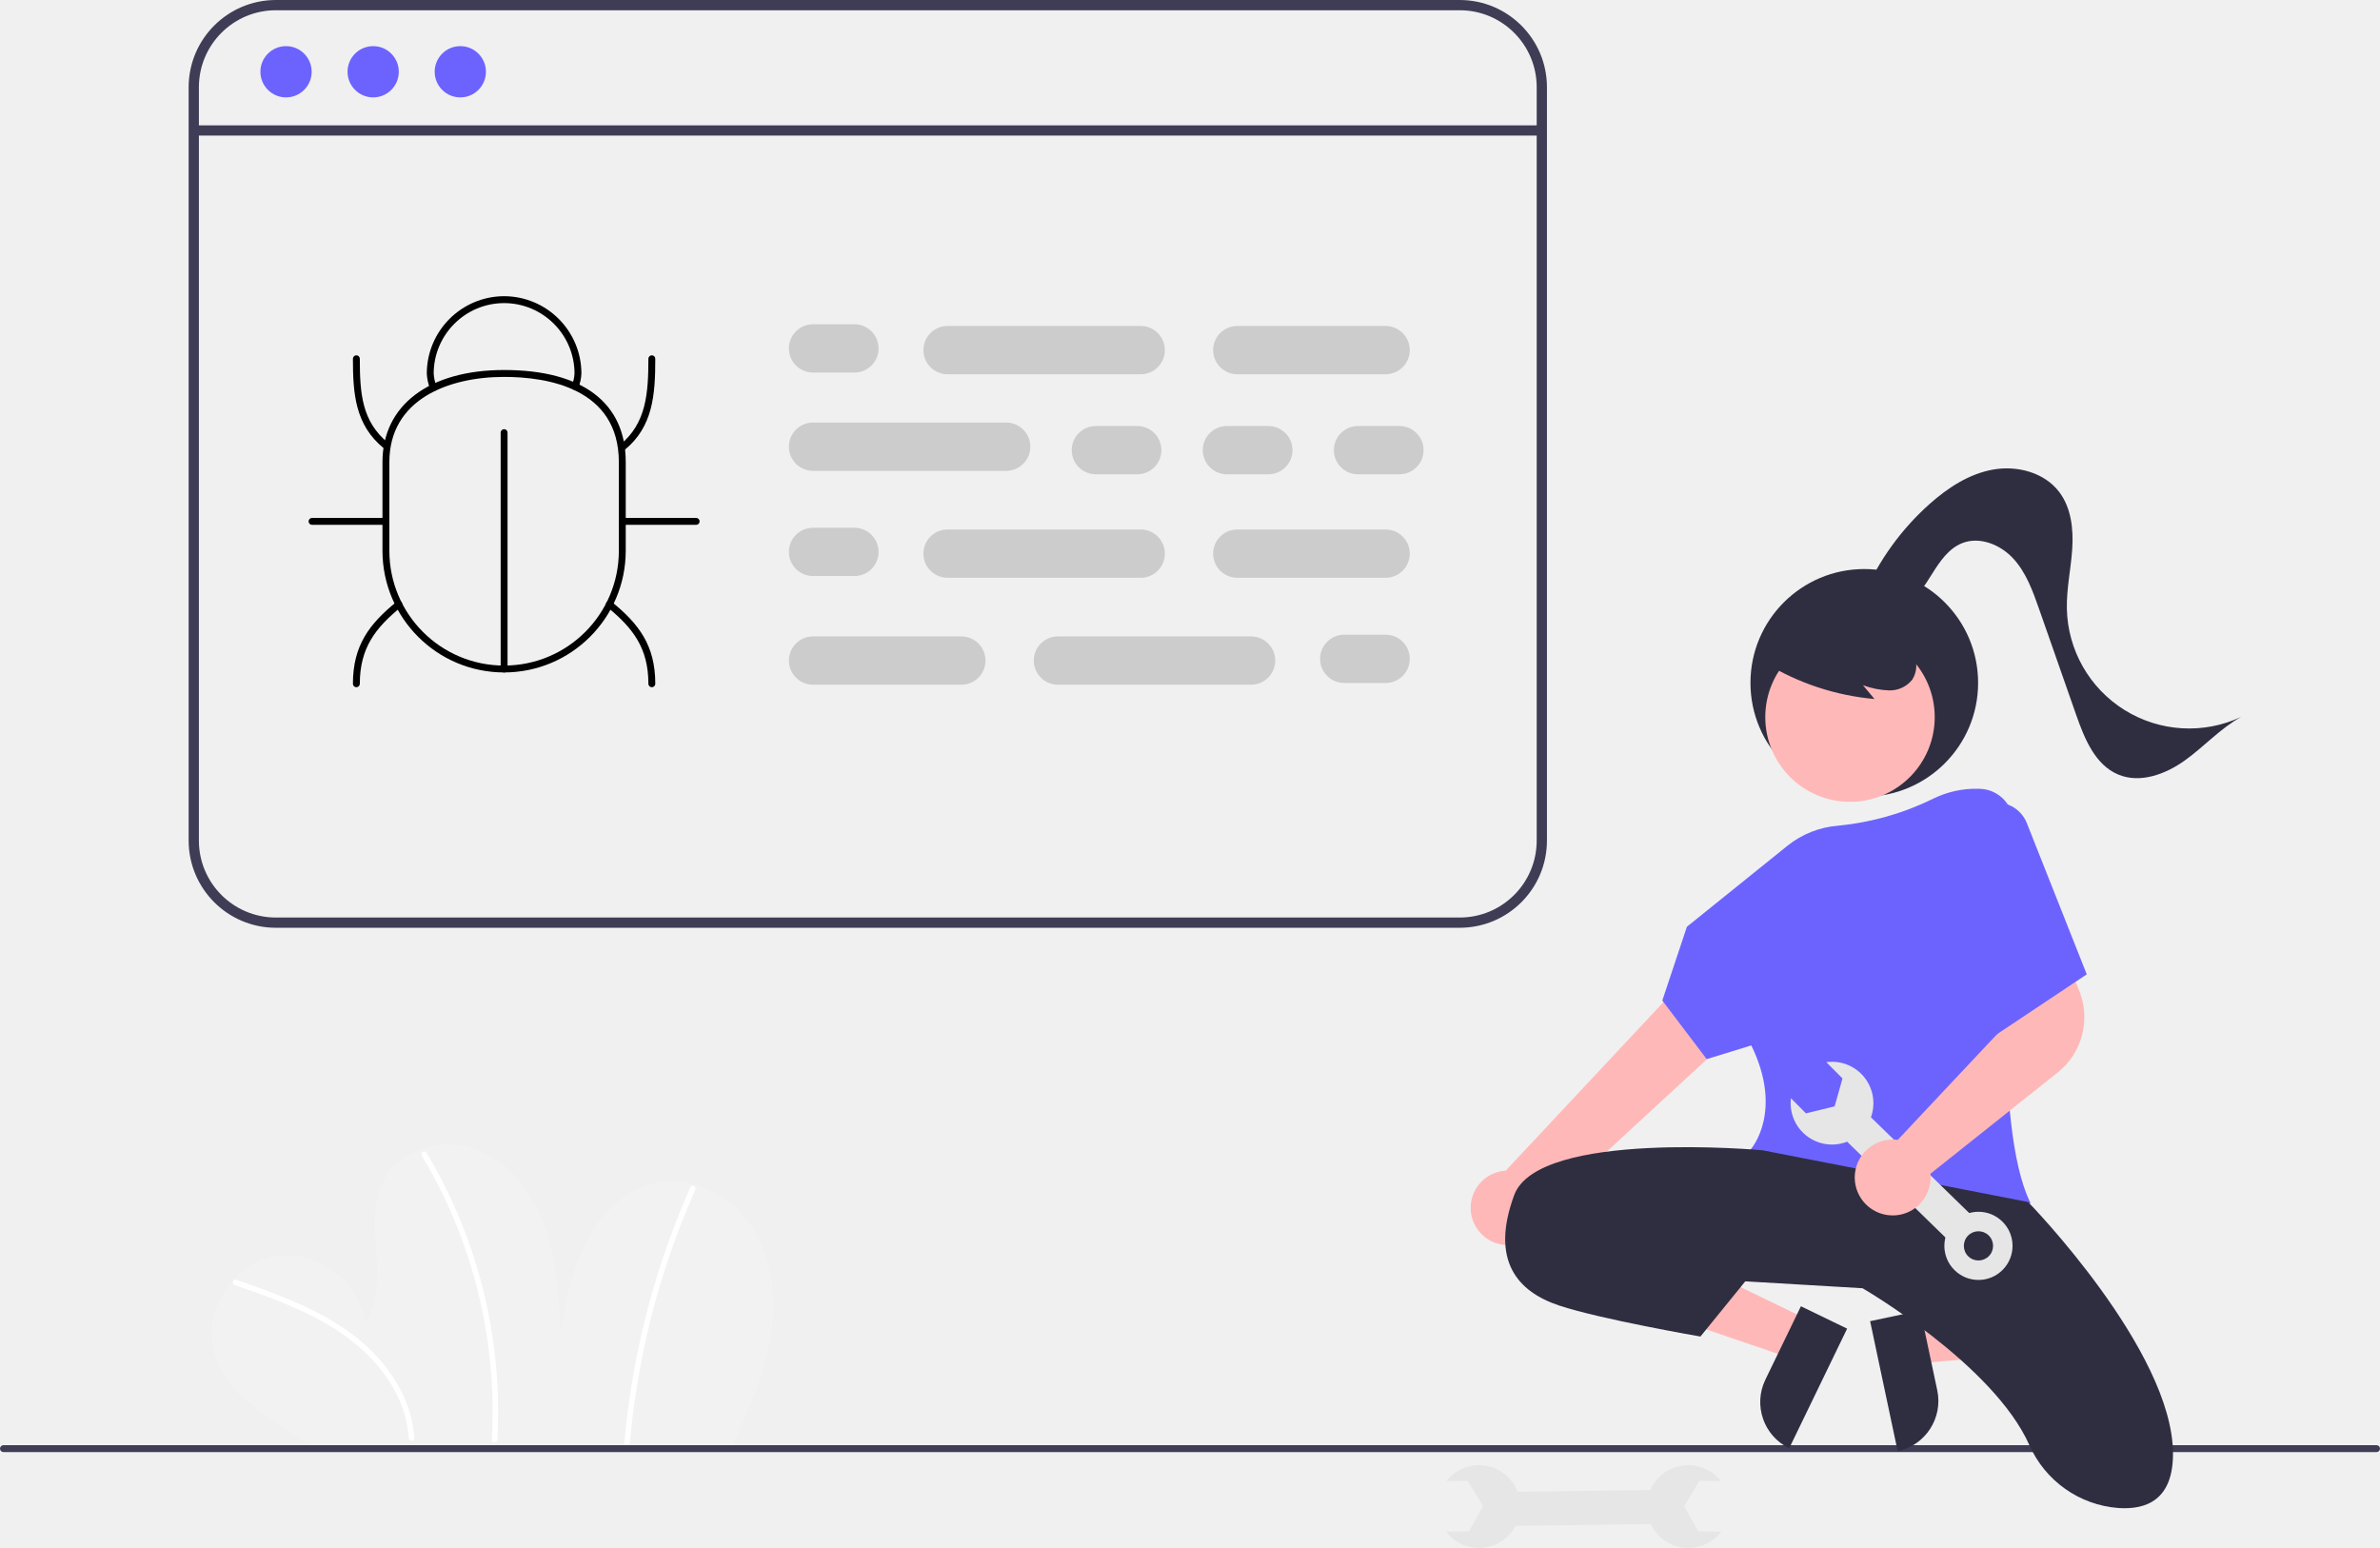
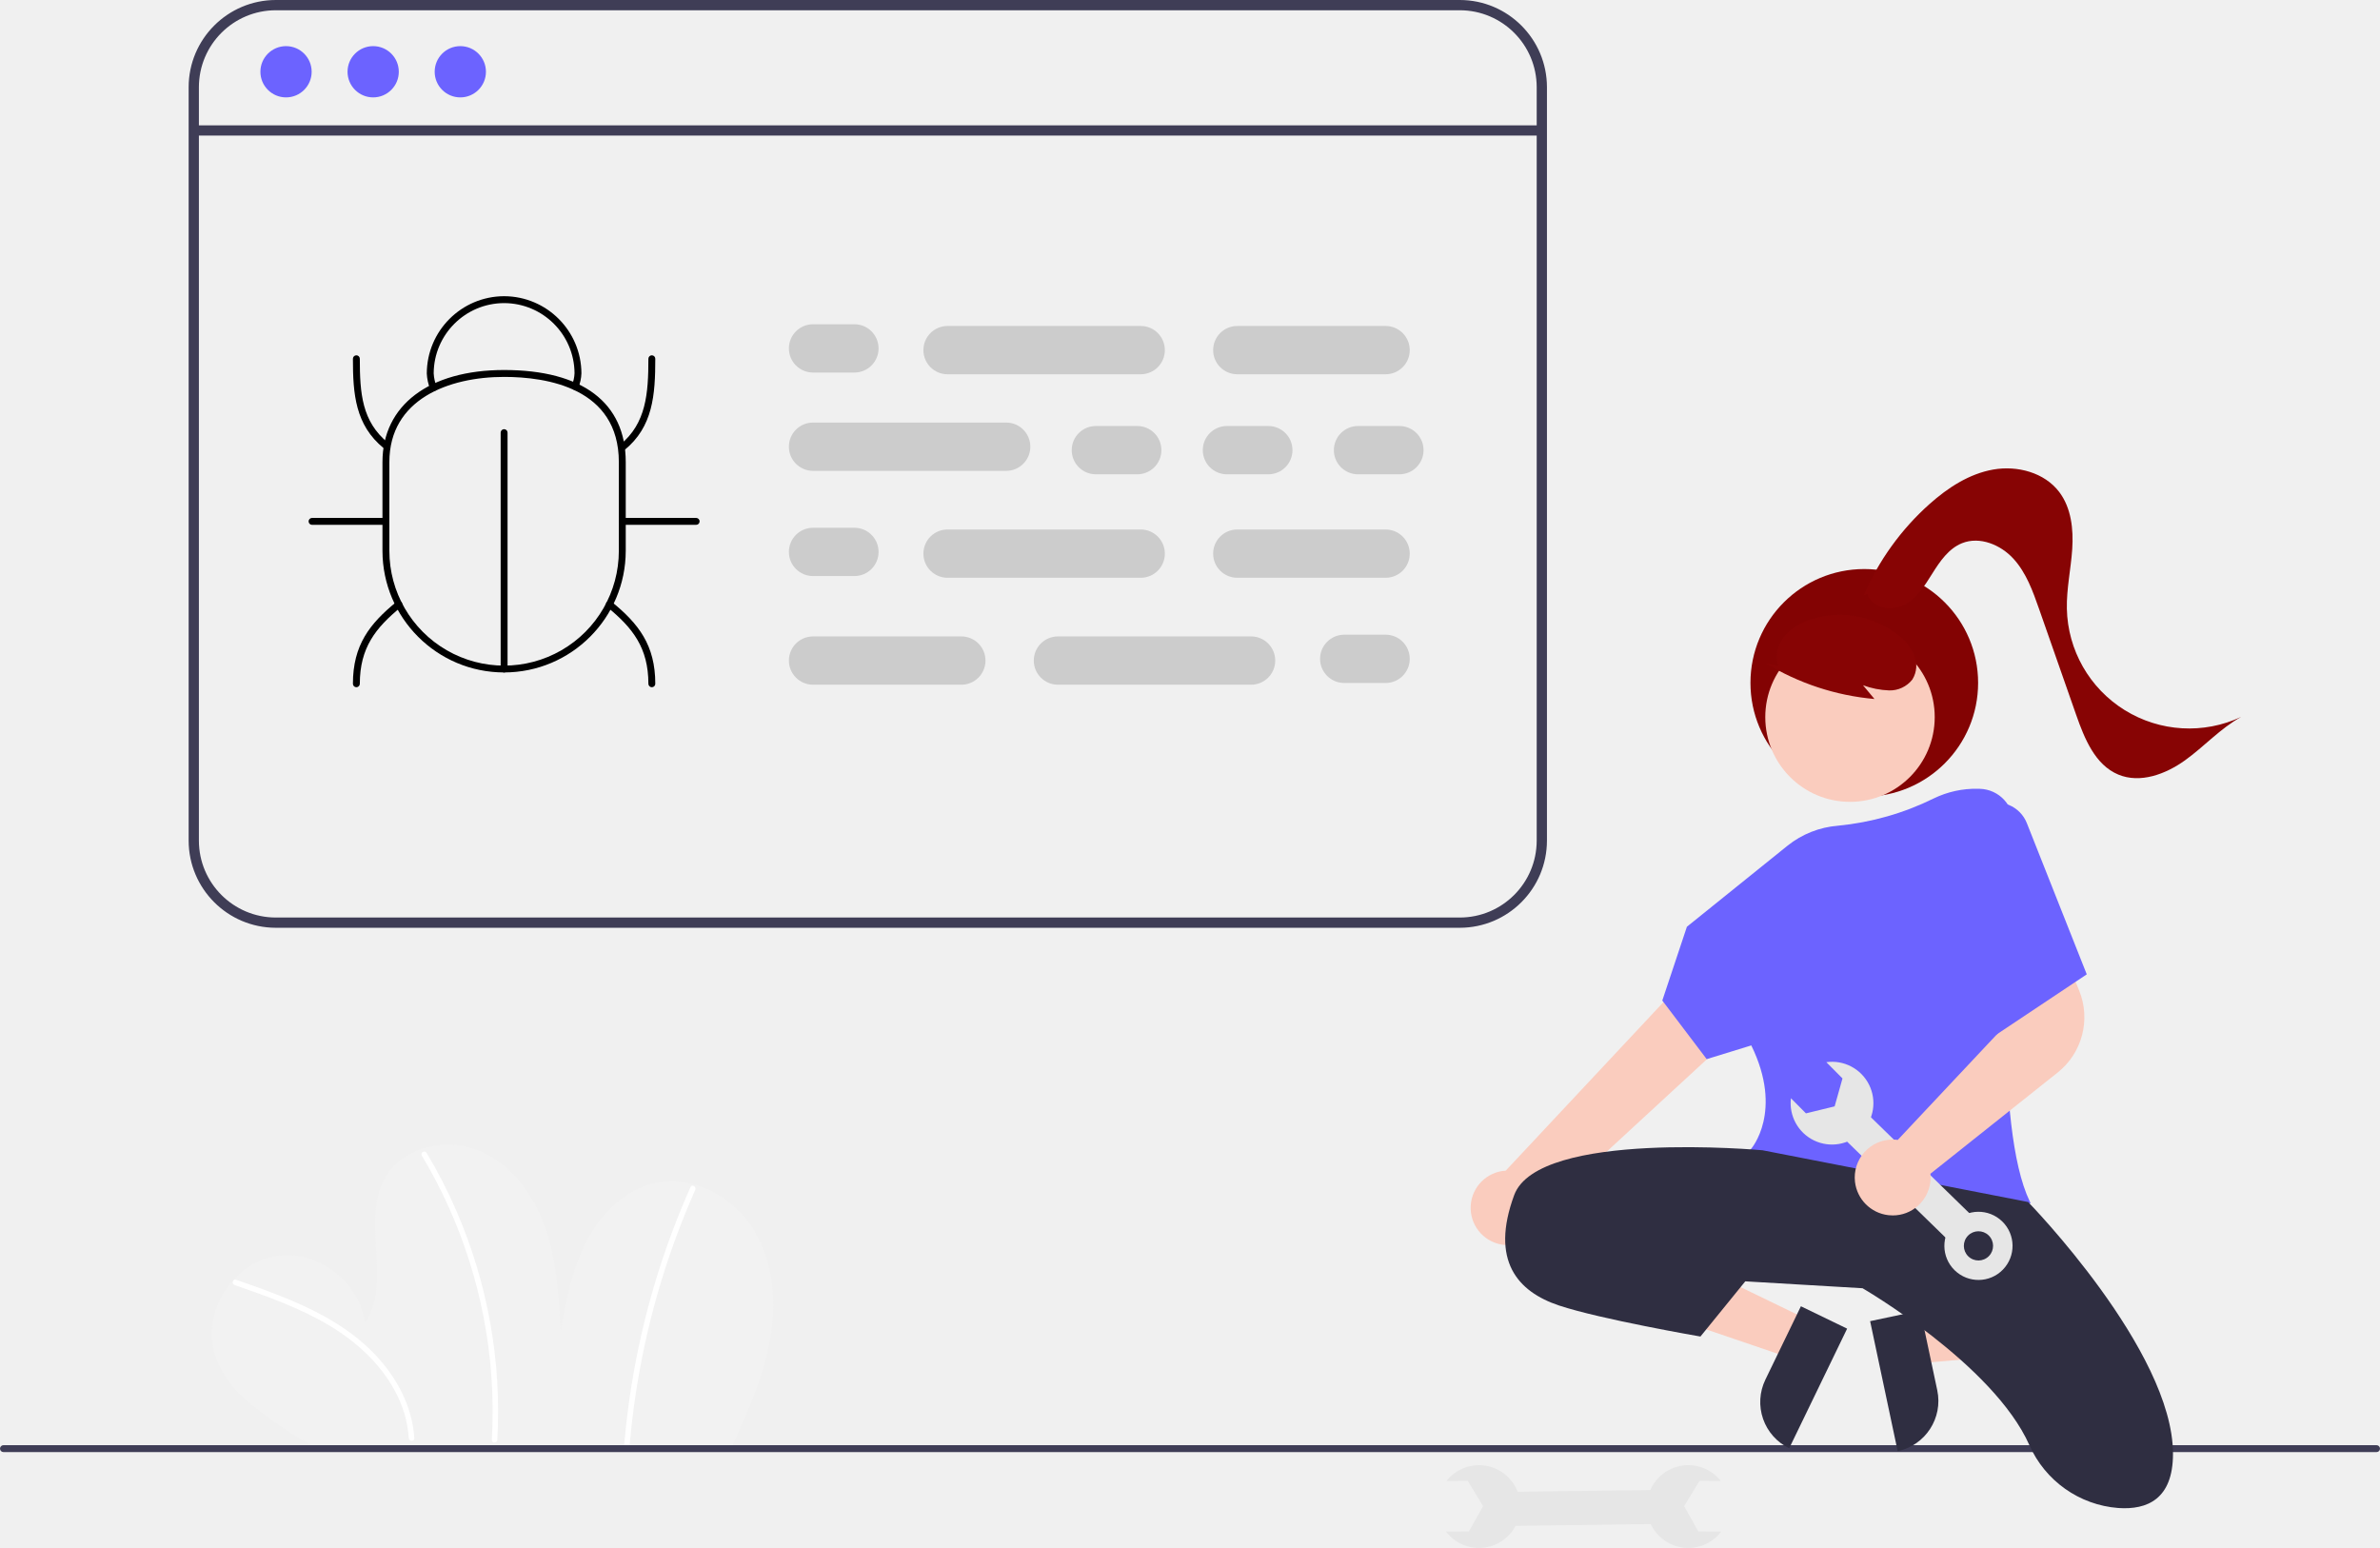
- <svg xmlns="http://www.w3.org/2000/svg" data-name="Layer 1" width="690" height="448.759" viewBox="0 0 690 448.759">
-   <path d="M466.813,645.731c4.668-10.084,9.333-20.317,11.359-31.242s1.176-22.783-4.627-32.259-17.228-15.902-28.132-13.76c-8.955,1.759-16.146,8.813-20.357,16.91S419.158,602.61,417.52,611.588c-.529-10.2-1.09-20.564-4.478-30.2s-10.06-18.615-19.569-22.343-21.879-.796-26.891,8.103c-7.061,12.538,2.302,30.125-5.817,42.006-1.393-11.917-13.855-21.332-25.699-19.416s-20.701,14.781-18.265,26.529c1.45,6.99,6.219,12.936,11.922,17.232s12.334,9.274,18.895,12.09Z" transform="translate(-255 -225.6204)" fill="#f2f2f2" />
-   <path d="M323.02,598.158c9.408,3.289,18.903,6.614,27.492,11.756,7.698,4.608,14.553,10.812,18.882,18.757a33.356,33.356,0,0,1,4.126,13.859c.063,1.018,1.655,1.025,1.592,0-.557-9.061-4.972-17.353-11.087-23.911-6.704-7.19-15.392-12.1-24.361-15.91-5.318-2.259-10.769-4.179-16.221-6.085-.969-.339-1.385,1.198-.423,1.535Z" transform="translate(-255 -225.6204)" fill="#fff" />
-   <path d="M377.287,560.625a143.383,143.383,0,0,1,13.791,30.616,145.117,145.117,0,0,1,6.361,32.968,143.305,143.305,0,0,1,.152,18.837c-.059,1.023,1.533,1.02,1.592,0a145.194,145.194,0,0,0-2.04-33.82,146.926,146.926,0,0,0-9.769-32.44,143.25,143.25,0,0,0-8.712-16.963.796.796,0,0,0-1.374.803Z" transform="translate(-255 -225.6204)" fill="#fff" />
-   <path d="M455.188,569.767a232.044,232.044,0,0,0-17.116,57.578q-1.342,8.365-2.078,16.812c-.089,1.02,1.503,1.014,1.592,0a231.209,231.209,0,0,1,12.738-58.025q2.834-7.892,6.239-15.562c.412-.928-.959-1.739-1.374-.803Z" transform="translate(-255 -225.6204)" fill="#fff" />
-   <rect x="709.176" y="639.478" width="9.882" height="46.588" transform="translate(1112.595 -285.4804) rotate(89.25872)" fill="#e6e6e6" />
-   <path d="M754.027,669.616l-6.653-.019-4.112-7.337,4.445-7.312,6.181.018a11.999,11.999,0,1,0,.139,14.651Z" transform="translate(-255 -225.6204)" fill="#e6e6e6" />
-   <path d="M674.208,669.616l6.653-.019,4.112-7.337-4.445-7.312-6.181.018a11.999,11.999,0,1,1-.139,14.651Z" transform="translate(-255 -225.6204)" fill="#e6e6e6" />
-   <path d="M944,646.59H256a1,1,0,0,1,0-2H944a1,1,0,0,1,0,2Z" transform="translate(-255 -225.6204)" fill="#3f3d56" />
-   <circle cx="540.486" cy="197.969" r="33" fill="#2f2e41" />
-   <polygon points="553.859 383.226 556.401 395.219 603.871 391.124 600.12 373.423 553.859 383.226" fill="#ffb8b8" />
-   <path d="M789.188,618.497h38.531a0,0,0,0,1,0,0v14.887a0,0,0,0,1,0,0H804.075a14.887,14.887,0,0,1-14.887-14.887v0A0,0,0,0,1,789.188,618.497Z" transform="translate(108.7105 1320.973) rotate(-101.9647)" fill="#2f2e41" />
-   <polygon points="524.12 382.586 518.777 393.621 473.673 378.264 481.559 361.979 524.12 382.586" fill="#ffb8b8" />
-   <path d="M771.037,617.456h23.644a0,0,0,0,1,0,0v14.887a0,0,0,0,1,0,0H756.151a0,0,0,0,1,0,0v0A14.887,14.887,0,0,1,771.037,617.456Z" transform="translate(-379.9408 824.8682) rotate(-64.16458)" fill="#2f2e41" />
-   <path d="M690.259,586.414a10.743,10.743,0,0,0,12.709-10.48l74.374-68.571-18.47-14.305-67.337,71.943a10.801,10.801,0,0,0-1.275,21.413Z" transform="translate(-255 -225.6204)" fill="#ffb8b8" />
-   <circle cx="536.344" cy="207.898" r="24.561" fill="#ffb8b8" />
-   <path d="M813.386,577.893c-17.229 0-37.978-3.628-50.779-18.477l-.288-.334.297-.328c.097-.107,9.514-10.869.111-30.061L749.799,532.67,736.929,515.681l7.13-21.389,29.177-23.504a26.751,26.751,0,0,1,14.611-5.789,80.211,80.211,0,0,0,27.785-7.913,27.906,27.906,0,0,1,12.8-2.798l.574.016a9.95,9.95,0,0,1,9.641,10.708c-1.979,25.63-5.472,87.543,4.792,108.861l.265.551-.592.15A136.113,136.113,0,0,1,813.386,577.893Z" transform="translate(-255 -225.6204)" fill="#6c63ff" />
-   <path d="M765.986,559.09s-65-6-72,13,1,28,13,32,41,9,41,9l13-16,34,2s37.885,21.973,48.36,45.474A30.762,30.762,0,0,0,869.123,662.802c8.398.584,15.863-2.587,15.863-15.712,0-30-42-73-42-73Z" transform="translate(-255 -225.6204)" fill="#2f2e41" />
-   <path d="M716.486,588.59s17-5,44,8" transform="translate(-255 -225.6204)" fill="#2f2e41" />
-   <path d="M766.843,417.855a73.041,73.041,0,0,0,31.599,10.412l-3.331-3.991a24.477,24.477,0,0,0,7.561,1.501,8.281,8.281,0,0,0,6.75-3.159,7.702,7.702,0,0,0,.516-7.115,14.589,14.589,0,0,0-4.589-5.739,27.323,27.323,0,0,0-25.431-4.545,16.33,16.33,0,0,0-7.595,4.872,9.236,9.236,0,0,0-1.863,8.561" transform="translate(-255 -225.6204)" fill="#2f2e41" />
-   <path d="M795.309,398.224A75.485,75.485,0,0,1,814.446,371.703c5.292-4.703,11.472-8.743,18.446-9.963s14.833.87,19.111,6.511c3.498,4.613,4.152,10.793,3.767,16.569s-1.676,11.497-1.553,17.284a35.468,35.468,0,0,0,50.527,31.351c-6.022,3.329-10.714,8.598-16.305,12.608s-12.963,6.76-19.312,4.11c-6.718-2.804-9.8-10.419-12.206-17.29L846.189,402.244c-1.824-5.209-3.739-10.572-7.462-14.645s-9.765-6.557-14.889-4.509c-3.884,1.552-6.413,5.258-8.63,8.804s-4.557,7.32-8.304,9.179-9.298.715-10.523-3.285" transform="translate(-255 -225.6204)" fill="#2f2e41" />
-   <rect x="802.919" y="543.314" width="9.882" height="46.588" transform="translate(-416.7474 524.1384) rotate(-45.74128)" fill="#e6e6e6" />
-   <path d="M821.51,579.909a9.882,9.882,0,1,0,13.975-.181A9.882,9.882,0,0,0,821.51,579.909Zm10.111,9.853a4.235,4.235,0,1,1-.077-5.989A4.235,4.235,0,0,1,831.621,589.762Z" transform="translate(-255 -225.6204)" fill="#e6e6e6" />
-   <path d="M784.48,533.549l4.69,4.718-2.28,8.096-8.314,2.028-4.358-4.383a11.999,11.999,0,1,0,10.262-10.458Z" transform="translate(-255 -225.6204)" fill="#e6e6e6" />
-   <path d="M803.736,577.979a11.579,11.579,0,0,1-1.268-.07,11.023,11.023,0,0,1-9.68-9.681,11.003,11.003,0,0,1,10.931-12.25,10.625,10.625,0,0,1,1.466.109L838.763,520.342l-3.505-11.685,17.605-7.892,4.934,12.06a20.49,20.49,0,0,1-6.177,23.672l-36.961,29.401a10.259,10.259,0,0,1,.06,1.079,11.018,11.018,0,0,1-3.664,8.197A10.872,10.872,0,0,1,803.736,577.979Z" transform="translate(-255 -225.6204)" fill="#ffb8b8" />
-   <path d="M829.986,459.09h0a9.453,9.453,0,0,1,12.628,5.156l17.372,43.844-27,18Z" transform="translate(-255 -225.6204)" fill="#6c63ff" />
-   <path d="M703.486,469.327V250.883a25.298,25.298,0,0,0-25.262-25.262H334.954a25.298,25.298,0,0,0-25.262,25.262V469.327a25.298,25.298,0,0,0,25.262,25.262H678.224A25.298,25.298,0,0,0,703.486,469.327ZM334.954,491.618a22.317,22.317,0,0,1-22.29-22.29V250.883a22.317,22.317,0,0,1,22.29-22.29H678.224a22.317,22.317,0,0,1,22.29,22.29V469.327a22.317,22.317,0,0,1-22.29,22.29Z" transform="translate(-255 -225.6204)" fill="#3f3d56" />
-   <path d="M700.514,264.924H312.664a1.486,1.486,0,1,1,0-2.972H700.514a1.486,1.486,0,0,1,0,2.972Z" transform="translate(-255 -225.6204)" fill="#3f3d56" />
-   <circle cx="82.926" cy="20.804" r="7.43" fill="#6c63ff" />
-   <circle cx="108.188" cy="20.804" r="7.43" fill="#6c63ff" />
-   <circle cx="133.451" cy="20.804" r="7.43" fill="#6c63ff" />
-   <path d="M443.979,424.852a1.0 1,0,0,1-1-1c0-10.427-4.571-16.242-11.945-22.247a1.0 1,0,1,1,1.263-1.551c7.83,6.375,12.683,12.58,12.683,23.798A1.0 1,0,0,1,443.979,424.852Z" transform="translate(-255 -225.6204)" />
-   <path d="M358.317,424.852a1.0 1,0,0,1-1-1c0-11.218,4.853-17.423,12.683-23.798a1.0 1,0,1,1,1.263,1.551c-7.375,6.005-11.945,11.821-11.945,22.247A1.0 1,0,0,1,358.317,424.852Z" transform="translate(-255 -225.6204)" />
-   <path d="M435.413,356.322a1,1,0,0,1-.632-1.775c7.581-6.171,8.197-14.938,8.197-24.923a1,1,0,0,1,2,0c0,10.505-.672,19.748-8.935,26.474A.994.994,0,0,1,435.413,356.322Z" transform="translate(-255 -225.6204)" />
-   <path d="M366.882,355.787a.994.994,0,0,1-.631-.225c-8.263-6.727-8.935-15.727-8.935-25.939a1,1,0,0,1,2,0c0,10.037.604,18.206,8.198,24.388a1,1,0,0,1-.632,1.775Z" transform="translate(-255 -225.6204)" />
-   <path d="M456.828,377.772H435.413a1,1,0,0,1,0-2h21.416a1,1,0,1,1,0,2Z" transform="translate(-255 -225.6204)" />
-   <path d="M366.883,377.772H345.467a1,1,0,0,1,0-2H366.883a1,1,0,0,1,0,2Z" transform="translate(-255 -225.6204)" />
-   <path d="M401.148,420.569a1.0 1,0,0,1-1-1V351.039a1,1,0,0,1,2,0v68.53A1.0 1,0,0,1,401.148,420.569Z" transform="translate(-255 -225.6204)" />
-   <path d="M401.148,420.569A35.305,35.305,0,0,1,365.883,385.304V359.586c0-16.468,13.513-26.699,35.265-26.699,22.741,0,35.265,9.482,35.265,26.699v25.717A35.305,35.305,0,0,1,401.148,420.569Zm0-85.681c-16.081,0-33.265,6.488-33.265,24.699v25.717a33.265,33.265,0,1,0,66.53,0V359.586C434.413,338.097,413.571,334.888,401.148,334.888Z" transform="translate(-255 -225.6204)" />
-   <path d="M380.651,339.062a1,1,0,0,1-.929-.63,14.088,14.088,0,0,1-.988-4.532A22.476,22.476,0,0,1,401.089,311.491h.115a22.467,22.467,0,0,1,22.359,22.357,12.227,12.227,0,0,1-.91,4.211,1,1,0,0,1-1.85-.761,10.195,10.195,0,0,0,.761-3.487,20.454,20.454,0,0,0-20.363-20.32h-.11a20.461,20.461,0,0,0-20.359,20.362,12.076,12.076,0,0,0,.847,3.838,1.001,1.001,0,0,1-.928,1.371Z" transform="translate(-255 -225.6204)" />
-   <path d="M502.71,333.623h-12a7,7,0,0,1,0-14h12a7,7,0,0,1,0,14Z" transform="translate(-255 -225.6204)" fill="#ccc" />
-   <path d="M584.71,363.123h-12a7,7,0,0,1,0-14h12a7,7,0,0,1,0,14Z" transform="translate(-255 -225.6204)" fill="#ccc" />
-   <path d="M622.71,363.123h-12a7,7,0,0,1,0-14h12a7,7,0,0,1,0,14Z" transform="translate(-255 -225.6204)" fill="#ccc" />
-   <path d="M660.71,363.123h-12a7,7,0,0,1,0-14h12a7,7,0,0,1,0,14Z" transform="translate(-255 -225.6204)" fill="#ccc" />
-   <path d="M585.71,334.123h-56a7,7,0,0,1,0-14h56a7,7,0,0,1,0,14Z" transform="translate(-255 -225.6204)" fill="#ccc" />
-   <path d="M546.71,362.123h-56a7,7,0,0,1,0-14h56a7,7,0,0,1,0,14Z" transform="translate(-255 -225.6204)" fill="#ccc" />
-   <path d="M656.71,334.123h-43a7,7,0,0,1,0-14h43a7,7,0,0,1,0,14Z" transform="translate(-255 -225.6204)" fill="#ccc" />
-   <path d="M502.71,392.623h-12a7,7,0,0,1,0-14h12a7,7,0,0,1,0,14Z" transform="translate(-255 -225.6204)" fill="#ccc" />
-   <path d="M585.71,393.123h-56a7,7,0,0,1,0-14h56a7,7,0,0,1,0,14Z" transform="translate(-255 -225.6204)" fill="#ccc" />
-   <path d="M656.71,393.123h-43a7,7,0,0,1,0-14h43a7,7,0,0,1,0,14Z" transform="translate(-255 -225.6204)" fill="#ccc" />
-   <path d="M637.71,416.623a7.008,7.008,0,0,1,7-7h12a7,7,0,0,1,0,14h-12A7.008,7.008,0,0,1,637.71,416.623Z" transform="translate(-255 -225.6204)" fill="#ccc" />
-   <path d="M554.71,417.123a7.008,7.008,0,0,1,7-7h56a7,7,0,0,1,0,14h-56A7.008,7.008,0,0,1,554.71,417.123Z" transform="translate(-255 -225.6204)" fill="#ccc" />
-   <path d="M483.71,417.123a7.008,7.008,0,0,1,7-7h43a7,7,0,0,1,0,14h-43A7.008,7.008,0,0,1,483.71,417.123Z" transform="translate(-255 -225.6204)" fill="#ccc" />
+ <svg xmlns="http://www.w3.org/2000/svg" id="eUcKxjANh0n1" viewBox="0 0 690 448.759" shape-rendering="geometricPrecision" text-rendering="geometricPrecision">
+   <path d="M466.813,645.731c4.668-10.084,9.333-20.317,11.359-31.242s1.176-22.783-4.627-32.259-17.228-15.902-28.132-13.76c-8.955,1.759-16.146,8.813-20.357,16.91s-5.9,17.23-7.537,26.209c-.529-10.2-1.09-20.564-4.478-30.2s-10.06-18.615-19.569-22.343-21.879-.796-26.891,8.103c-7.061,12.538,2.302,30.125-5.817,42.006-1.393-11.917-13.855-21.332-25.699-19.416s-20.701,14.781-18.265,26.529c1.45,6.99,6.219,12.936,11.922,17.232s12.334,9.274,18.895,12.09Z" transform="translate(-255-225.62)" fill="#f2f2f2" />
+   <path d="M323.02,598.158c9.408,3.289,18.903,6.614,27.492,11.756c7.698,4.608,14.553,10.812,18.882,18.757c2.372,4.262,3.78,8.993,4.126,13.859.063,1.018,1.655,1.025,1.592,0-.557-9.061-4.972-17.353-11.087-23.911-6.704-7.19-15.392-12.1-24.361-15.91-5.318-2.259-10.769-4.179-16.221-6.085-.969-.339-1.385,1.198-.423,1.535Z" transform="translate(-255-225.62)" fill="#fff" />
+   <path d="M377.287,560.625c5.78,9.63,10.409,19.905,13.791,30.616c3.389,10.706,5.523,21.77,6.361,32.968.464,6.269.514,12.561.152,18.837-.059,1.023,1.533,1.02,1.592,0c.642-11.314-.043-22.665-2.04-33.82-1.995-11.154-5.273-22.04-9.769-32.44-2.524-5.842-5.434-11.509-8.712-16.963-.229-.363-.705-.479-1.075-.262s-.503.688-.299,1.066Z" transform="translate(-255-225.62)" fill="#fff" />
+   <path d="M455.188,569.767c-8.176,18.37-13.93,37.725-17.116,57.578q-1.342,8.365-2.078,16.812c-.089,1.02,1.503,1.014,1.592,0c1.733-19.809,6.014-39.312,12.738-58.025q2.834-7.892,6.239-15.562c.412-.928-.959-1.739-1.374-.803Z" transform="translate(-255-225.62)" fill="#fff" />
+   <rect width="9.882" height="46.588" rx="0" ry="0" transform="matrix(.012937 0.999916-.999916 0.012937 482.3501 431.9096)" fill="#e6e6e6" />
+   <path d="M754.027,669.616l-6.653-.019-4.112-7.337l4.445-7.312l6.181.018c-3.174-4.037-8.565-5.607-13.41-3.905s-8.07,6.299-8.021,11.434s3.36,9.67,8.237,11.28s10.237-.062,13.334-4.159Z" transform="translate(-255-225.62)" fill="#e6e6e6" />
+   <path d="M674.208,669.616l6.653-.019l4.112-7.337-4.445-7.312-6.181.018c3.174-4.037,8.565-5.607,13.41-3.905s8.07,6.299,8.021,11.434-3.36,9.67-8.237,11.28-10.237-.062-13.334-4.159Z" transform="translate(-255-225.62)" fill="#e6e6e6" />
+   <path d="M944,646.59h-688c-.552,0-1-.448-1-1s.448-1,1-1h688c.552,0,1,.448,1,1s-.448,1-1,1Z" transform="translate(-255-225.62)" fill="#3f3d56" />
+   <circle r="33" transform="translate(540.486 197.969)" fill="#830303" />
+   <polygon points="553.859,383.226 556.401,395.219 603.871,391.124 600.12,373.423 553.859,383.226" fill="#faccbe" />
+   <path d="M789.188,618.497h38.531v14.887h-23.644c-8.222,0-14.887-6.665-14.887-14.887v0Z" transform="matrix(-.207308-.978276 0.978276-.207308 108.711 1320.97)" fill="#2f2e41" />
+   <polygon points="524.12,382.586 518.777,393.621 473.673,378.264 481.559,361.979 524.12,382.586" fill="#faccbe" />
+   <path d="M771.037,617.456h23.644v14.887h-38.531v0c-0-3.948,1.568-7.735,4.36-10.527s6.578-4.36,10.527-4.36Z" transform="matrix(.435788-.90005 0.90005 0.435788-379.941 824.868)" fill="#2f2e41" />
+   <path d="M690.259,586.414c3.126.582,6.348-.25,8.801-2.273s3.884-5.028,3.908-8.207l74.374-68.571-18.47-14.305-67.337,71.943c-5.463.321-9.823,4.677-10.149,10.14s3.487,10.306,8.874,11.273Z" transform="translate(-255-225.62)" fill="#faccbe" />
+   <circle r="24.561" transform="translate(536.344 207.898)" fill="#faccbe" />
+   <path d="M813.386,577.893c-17.229 0-37.978-3.628-50.779-18.477l-.288-.334.297-.328c.097-.107,9.514-10.869.111-30.061l-12.928,3.977-12.87-16.989l7.13-21.389l29.177-23.504c4.181-3.349,9.271-5.366,14.611-5.789c9.664-.934,19.078-3.616,27.785-7.913c3.984-1.935,8.372-2.895,12.8-2.798l.574.016c2.721.077,5.293,1.265,7.114,3.288s2.735,4.705,2.526,7.419c-1.979,25.63-5.472,87.543,4.792,108.861l.265.551-.592.15c-9.756,2.195-19.724,3.308-29.723,3.319Z" transform="translate(-255-225.62)" fill="#6c63ff" />
+   <path d="M765.986,559.09c0,0-65-6-72,13s1,28,13,32s41,9,41,9l13-16l34,2c0,0,37.885,21.973,48.36,45.474c4.579,10.362,14.482,17.369,25.777,18.239c8.398.584,15.863-2.587,15.863-15.712c0-30-42-73-42-73Z" transform="translate(-255-225.62)" fill="#2f2e41" />
+   <path d="M716.486,588.59c0,0,17-5,44,8" transform="translate(-255-225.62)" fill="#2f2e41" />
+   <path d="M766.843,417.855c9.592,5.855,20.405,9.418,31.599,10.412l-3.331-3.991c2.425.897,4.977,1.403,7.561,1.501c2.623.076,5.127-1.096,6.75-3.159c1.326-2.144,1.519-4.802.516-7.115-1.015-2.273-2.595-4.249-4.589-5.739-7.18-5.68-16.728-7.386-25.431-4.545-2.939.878-5.572,2.567-7.595,4.872-2.021,2.359-2.721,5.576-1.863,8.561" transform="translate(-255-225.62)" fill="#870404" />
+   <path d="M795.309,398.224c4.364-10.133,10.896-19.186,19.137-26.521c5.292-4.703,11.472-8.743,18.446-9.963s14.833.87,19.111,6.511c3.498,4.613,4.152,10.793,3.767,16.569s-1.676,11.497-1.553,17.284c.256,11.998,6.563,23.053,16.76,29.38s22.903,7.069,33.767,1.971c-6.022,3.329-10.714,8.598-16.305,12.608s-12.963,6.76-19.312,4.11c-6.718-2.804-9.8-10.419-12.206-17.29L846.189,402.244c-1.824-5.209-3.739-10.572-7.462-14.645s-9.765-6.557-14.889-4.509c-3.884,1.552-6.413,5.258-8.63,8.804s-4.557,7.32-8.304,9.179-9.298.715-10.523-3.285" transform="translate(-255-225.62)" fill="#870404" />
+   <rect width="9.882" height="46.588" rx="0" ry="0" transform="matrix(.697899-.716196 0.716196 0.697899 532.7288 328.2689)" fill="#e6e6e6" />
+   <path d="M821.51,579.909c-3.809,3.909-3.728,10.166.181,13.975s10.166,3.728,13.975-.181s3.728-10.166-.181-13.975-10.166-3.728-13.975.181Zm10.111,9.853c-1.632,1.675-4.314,1.71-5.989.077s-1.71-4.314-.077-5.989s4.314-1.71,5.989-.077s1.71,4.314.077,5.989Z" transform="translate(-255-225.62)" fill="#e6e6e6" />
+   <path d="M784.48,533.549l4.69,4.718-2.28,8.096-8.314,2.028-4.358-4.383c-.611,5.099,2.092,10.021,6.721,12.244s10.16,1.252,13.757-2.413s4.462-9.214,2.152-13.8-7.282-7.195-12.369-6.488Z" transform="translate(-255-225.62)" fill="#e6e6e6" />
+   <path d="M803.736,577.979c-.424-0-.847-.024-1.268-.07-5.082-.589-9.091-4.599-9.68-9.681-.355-3.115.635-6.233,2.723-8.573s5.073-3.677,8.209-3.677c.491.003.98.039,1.466.109L838.763,520.342l-3.505-11.685l17.605-7.892l4.934,12.06c3.395,8.389.884,18.012-6.177,23.672L814.659,565.899c.039.358.059.718.06,1.079-.002,3.129-1.334,6.109-3.664,8.197-2.006,1.812-4.615,2.812-7.319,2.805Z" transform="translate(-255-225.62)" fill="#faccbe" />
+   <path d="M829.986,459.09v0c2.352-1.046,5.03-1.086,7.413-.113s4.267,2.876,5.215,5.27l17.372,43.844-27,18Z" transform="translate(-255-225.62)" fill="#6c63ff" />
+   <path d="M703.486,469.327v-218.445c-.02-13.944-11.318-25.243-25.262-25.262h-343.27c-13.944.02-25.243,11.319-25.262,25.262v218.445c.02,13.944,11.319,25.243,25.262,25.262h343.27c13.944-.02,25.243-11.318,25.262-25.262ZM334.954,491.618c-12.304-.015-22.275-9.986-22.29-22.29v-218.445c.015-12.304,9.986-22.275,22.29-22.29h343.27c12.304.015,22.275,9.986,22.29,22.29v218.445c-.015,12.304-9.986,22.275-22.29,22.29Z" transform="translate(-255-225.62)" fill="#3f3d56" />
+   <path d="M700.514,264.924h-387.851c-.531,0-1.021-.283-1.287-.743s-.265-1.026,0-1.486.756-.743,1.287-.743h387.851c.821,0,1.486.665,1.486,1.486s-.665,1.486-1.486,1.486Z" transform="translate(-255-225.62)" fill="#3f3d56" />
+   <circle r="7.43" transform="translate(82.9259 20.8043)" fill="#6c63ff" />
+   <circle r="7.43" transform="translate(108.188 20.8043)" fill="#6c63ff" />
+   <circle r="7.43" transform="translate(133.451 20.8043)" fill="#6c63ff" />
+   <path d="M443.979,424.852c-.265 0-.52-.105-.707-.293s-.293-.442-.293-.707c0-10.427-4.571-16.242-11.945-22.247-.278-.225-.415-.582-.358-.935s.298-.65.632-.777.712-.066.988.161c7.83,6.375,12.683,12.58,12.683,23.798 0.0.265-.105.52-.293.707s-.442.293-.707.293Z" transform="translate(-255-225.62)" />
+   <path d="M358.317,424.852c-.265 0-.52-.105-.707-.293s-.293-.442-.293-.707c0-11.218,4.853-17.423,12.683-23.798.277-.227.654-.288.988-.161s.576.423.632.777-.08.71-.358.935c-7.375,6.005-11.945,11.821-11.945,22.247 0.0.265-.105.52-.293.707s-.442.293-.707.293Z" transform="translate(-255-225.62)" />
+   <path d="M435.413,356.322c-.423 0-.801-.266-.942-.665s-.017-.843.311-1.111c7.581-6.171,8.197-14.938,8.197-24.923c0-.552.448-1,1-1s1,.448,1,1c0,10.505-.672,19.748-8.935,26.474-.178.146-.401.225-.631.225Z" transform="translate(-255-225.62)" />
+   <path d="M366.882,355.787c-.23 0-.453-.079-.631-.225-8.263-6.727-8.935-15.727-8.935-25.939c0-.552.448-1,1-1s1,.448,1,1c0,10.037.604,18.206,8.198,24.388.328.267.453.712.311,1.111s-.519.665-.942.665Z" transform="translate(-255-225.62)" />
+   <path d="M456.828,377.772h-21.416c-.552,0-1-.448-1-1s.448-1,1-1h21.416c.552,0,1,.448,1,1s-.448,1-1,1Z" transform="translate(-255-225.62)" />
+   <path d="M366.883,377.772h-21.416c-.552,0-1-.448-1-1s.448-1,1-1h21.416c.552,0,1,.448,1,1s-.448,1-1,1Z" transform="translate(-255-225.62)" />
+   <path d="M401.148,420.569c-.265 0-.52-.105-.707-.293s-.293-.442-.293-.707v-68.53c0-.552.448-1,1-1s1,.448,1,1v68.53c0.0.265-.105.52-.293.707s-.442.293-.707.293Z" transform="translate(-255-225.62)" />
+   <path d="M401.148,420.569c-19.467-.022-35.243-15.798-35.265-35.265v-25.717c0-16.468,13.513-26.699,35.265-26.699c22.741,0,35.265,9.482,35.265,26.699v25.717c-.022,19.467-15.798,35.243-35.265,35.265Zm0-85.681c-16.081,0-33.265,6.488-33.265,24.699v25.717c-.007,11.889,6.332,22.877,16.627,28.823s22.981,5.946,33.275,0s16.634-16.935,16.627-28.823v-25.717c0-21.49-20.842-24.699-33.265-24.699Z" transform="translate(-255-225.62)" />
+   <path d="M380.651,339.062c-.409 0-.778-.25-.929-.63-.578-1.446-.911-2.977-.988-4.532.036-12.34,10.015-22.343,22.355-22.409h.115c12.323.059,22.299,10.034,22.359,22.357-.052,1.446-.36,2.872-.91,4.211-.213.507-.794.747-1.302.538s-.753-.789-.547-1.299c.457-1.109.714-2.289.761-3.487-.073-11.209-9.154-20.27-20.363-20.32h-.11c-11.222.056-20.305,9.14-20.359,20.362.071,1.317.357,2.613.847,3.838.122.308.085.657-.101.931s-.495.439-.827.44Z" transform="translate(-255-225.62)" />
+   <path d="M502.71,333.623h-12c-3.866,0-7-3.134-7-7s3.134-7,7-7h12c3.866,0,7,3.134,7,7s-3.134,7-7,7Z" transform="translate(-255-225.62)" fill="#ccc" />
+   <path d="M584.71,363.123h-12c-3.866,0-7-3.134-7-7s3.134-7,7-7h12c3.866,0,7,3.134,7,7s-3.134,7-7,7Z" transform="translate(-255-225.62)" fill="#ccc" />
+   <path d="M622.71,363.123h-12c-3.866,0-7-3.134-7-7s3.134-7,7-7h12c3.866,0,7,3.134,7,7s-3.134,7-7,7Z" transform="translate(-255-225.62)" fill="#ccc" />
+   <path d="M660.71,363.123h-12c-3.866,0-7-3.134-7-7s3.134-7,7-7h12c3.866,0,7,3.134,7,7s-3.134,7-7,7Z" transform="translate(-255-225.62)" fill="#ccc" />
+   <path d="M585.71,334.123h-56c-3.866,0-7-3.134-7-7s3.134-7,7-7h56c3.866,0,7,3.134,7,7s-3.134,7-7,7Z" transform="translate(-255-225.62)" fill="#ccc" />
+   <path d="M546.71,362.123h-56c-3.866,0-7-3.134-7-7s3.134-7,7-7h56c3.866,0,7,3.134,7,7s-3.134,7-7,7Z" transform="translate(-255-225.62)" fill="#ccc" />
+   <path d="M656.71,334.123h-43c-3.866,0-7-3.134-7-7s3.134-7,7-7h43c3.866,0,7,3.134,7,7s-3.134,7-7,7Z" transform="translate(-255-225.62)" fill="#ccc" />
+   <path d="M502.71,392.623h-12c-3.866,0-7-3.134-7-7s3.134-7,7-7h12c3.866,0,7,3.134,7,7s-3.134,7-7,7Z" transform="translate(-255-225.62)" fill="#ccc" />
+   <path d="M585.71,393.123h-56c-3.866,0-7-3.134-7-7s3.134-7,7-7h56c3.866,0,7,3.134,7,7s-3.134,7-7,7Z" transform="translate(-255-225.62)" fill="#ccc" />
+   <path d="M656.71,393.123h-43c-3.866,0-7-3.134-7-7s3.134-7,7-7h43c3.866,0,7,3.134,7,7s-3.134,7-7,7Z" transform="translate(-255-225.62)" fill="#ccc" />
+   <path d="M637.71,416.623c.004-3.864,3.136-6.996,7-7h12c3.866,0,7,3.134,7,7s-3.134,7-7,7h-12c-3.864-.004-6.996-3.136-7-7Z" transform="translate(-255-225.62)" fill="#ccc" />
+   <path d="M554.71,417.123c.004-3.864,3.136-6.996,7-7h56c3.866,0,7,3.134,7,7s-3.134,7-7,7h-56c-3.864-.004-6.996-3.136-7-7Z" transform="translate(-255-225.62)" fill="#ccc" />
+   <path d="M483.71,417.123c.004-3.864,3.136-6.996,7-7h43c3.866,0,7,3.134,7,7s-3.134,7-7,7h-43c-3.864-.004-6.996-3.136-7-7Z" transform="translate(-255-225.62)" fill="#ccc" />
</svg>
